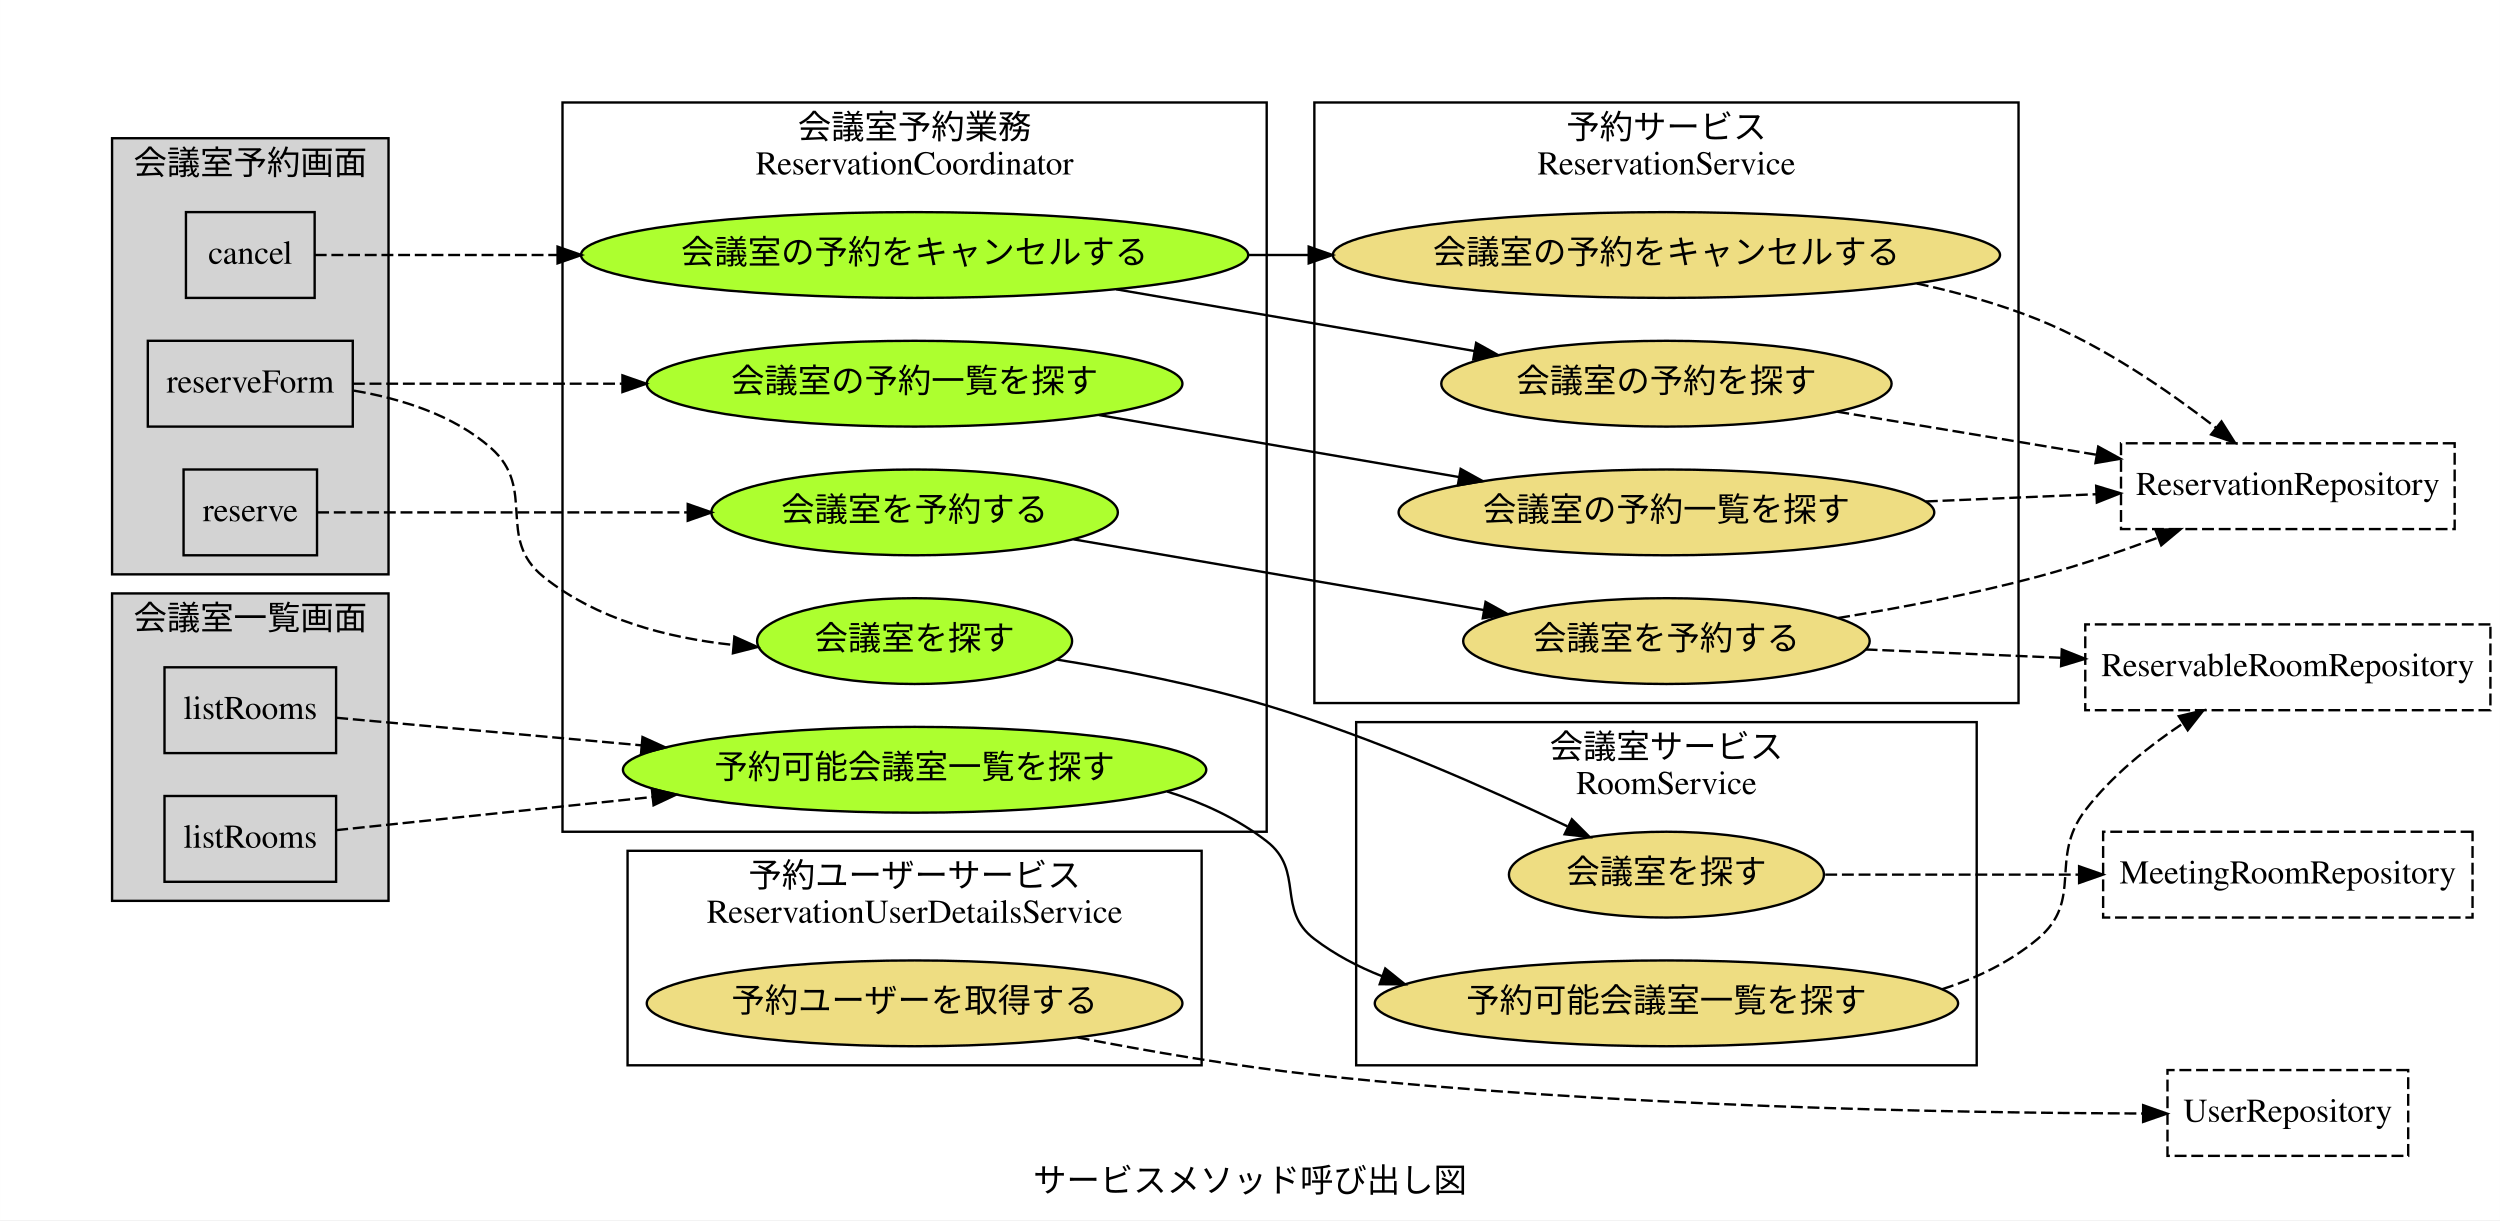
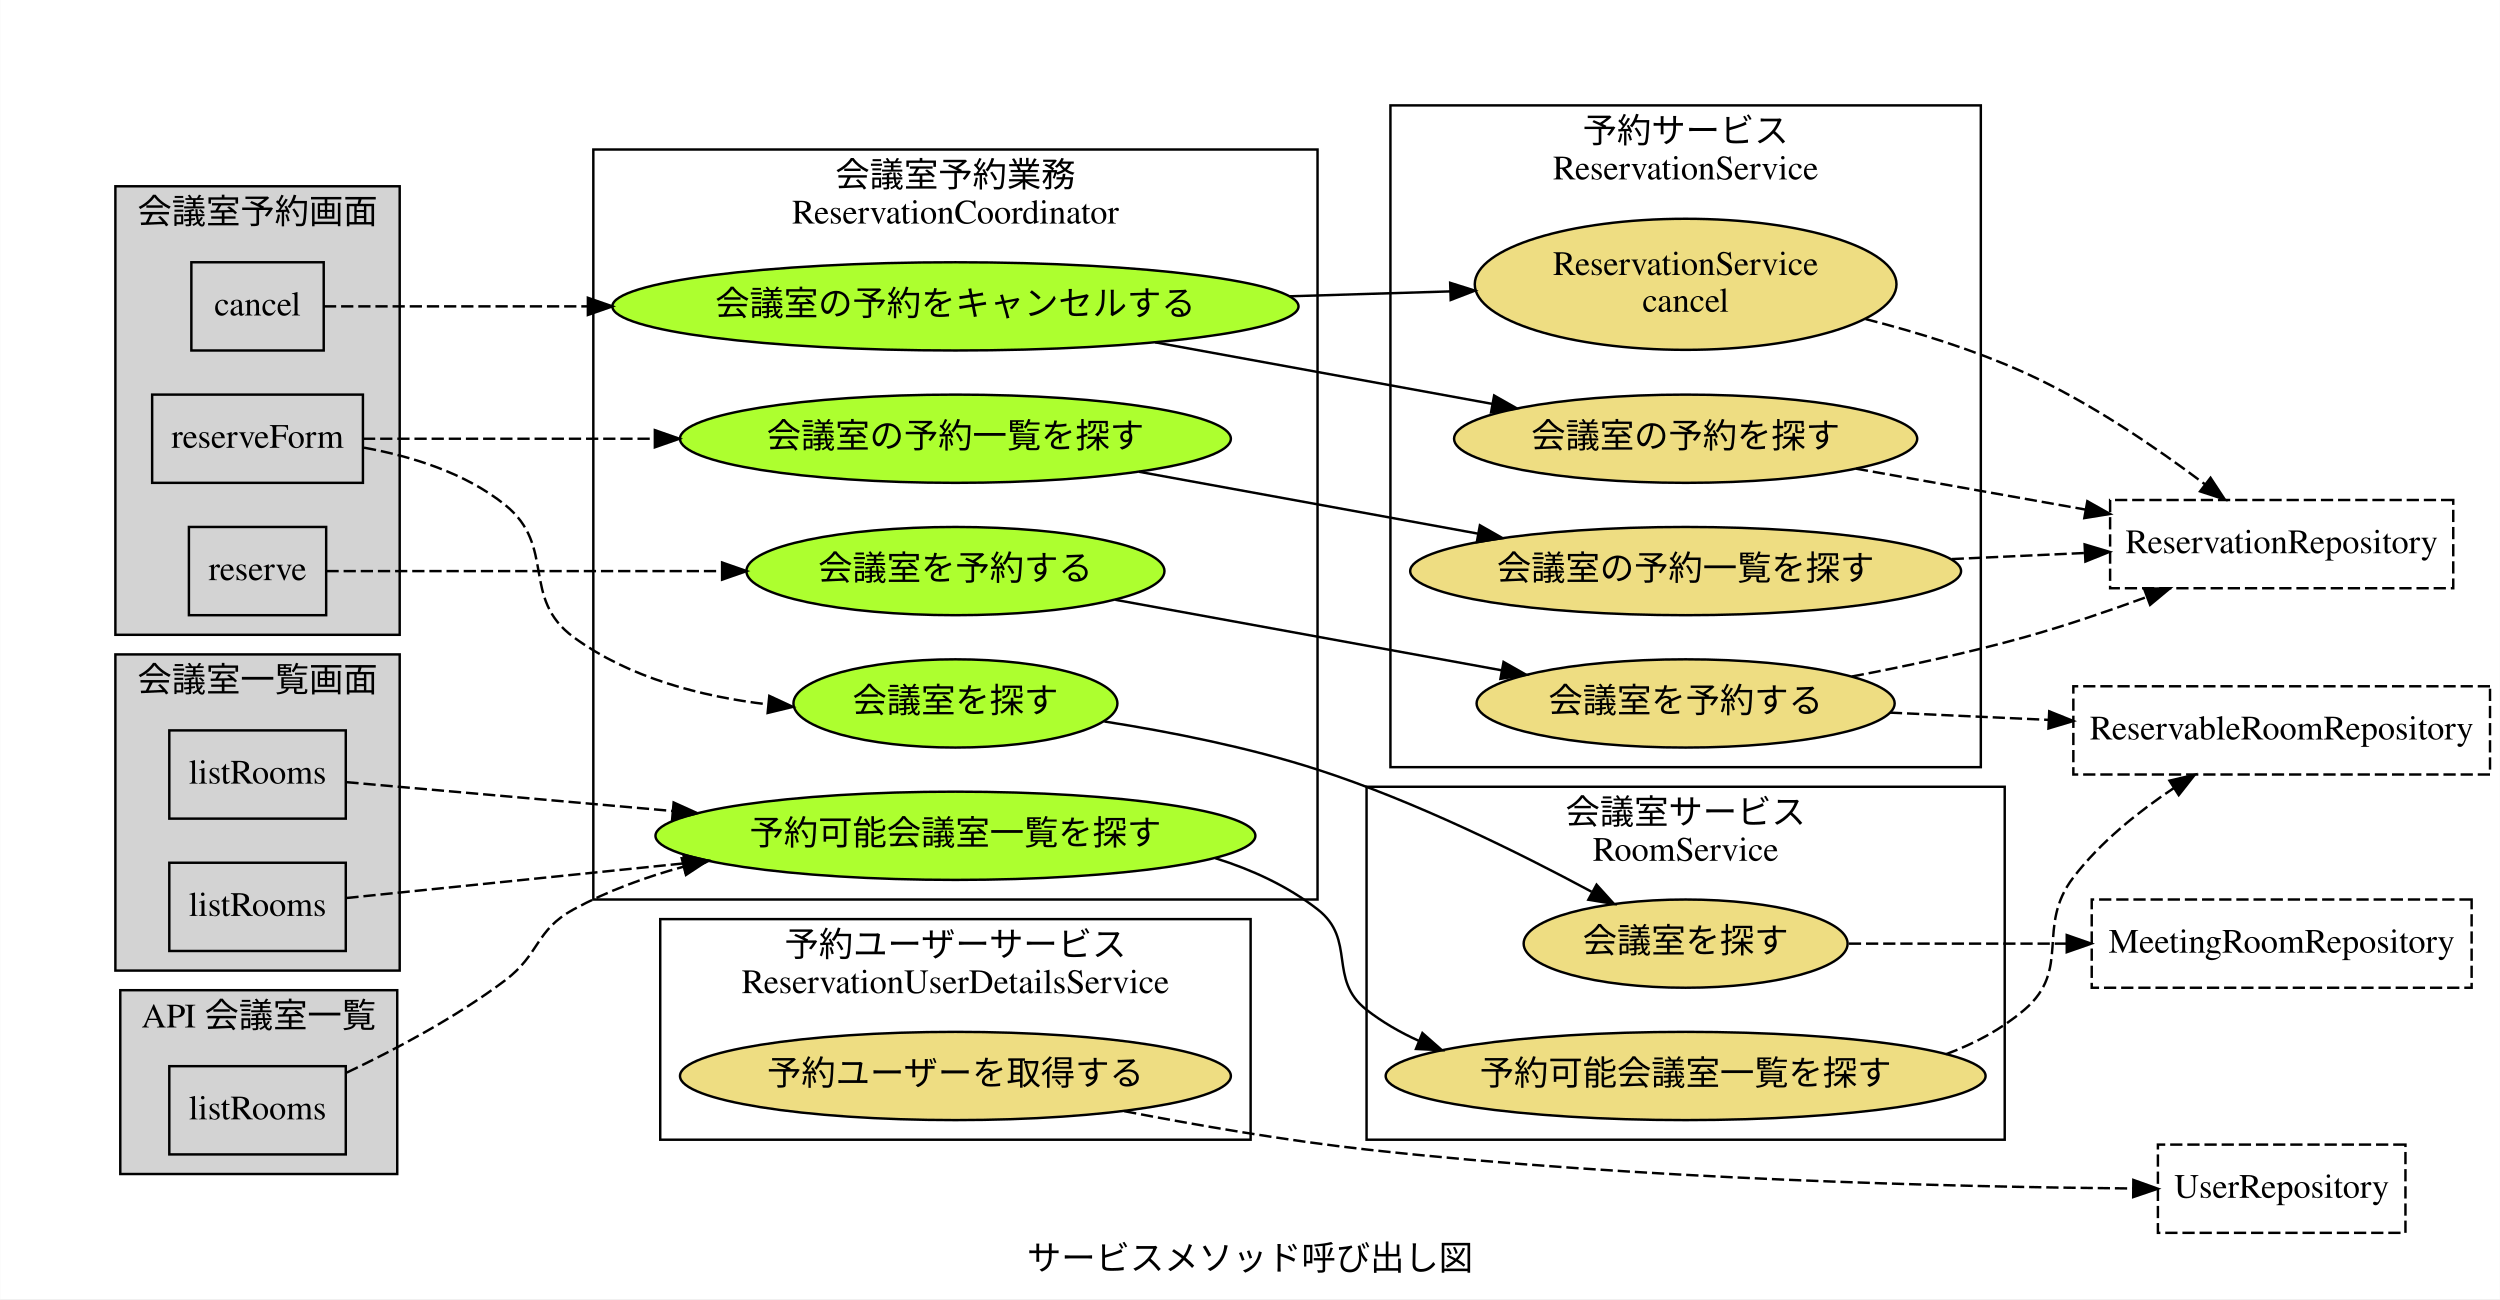
- <svg xmlns="http://www.w3.org/2000/svg" xmlns:xlink="http://www.w3.org/1999/xlink" width="1049px" height="512px" viewBox="0.00 0.00 1048.95 512.00">
-   <g id="graph0" class="graph" transform="scale(1.0 1.0) rotate(0) translate(4 508)">
-     <polygon fill="white" stroke="transparent" points="-4,4 -4,-508 1044.95,-508 1044.95,4 -4,4" />
-     <text text-anchor="middle" x="520.48" y="-7.8" font-family="Times,serif" font-size="14.00">サービスメソッド呼び出し図</text>
+ <svg xmlns="http://www.w3.org/2000/svg" xmlns:xlink="http://www.w3.org/1999/xlink" width="1020px" height="530px" viewBox="0.00 0.00 1019.85 530.00">
+   <g id="graph0" class="graph" transform="scale(1.0 1.0) rotate(0) translate(4 526)">
+     <polygon fill="white" stroke="transparent" points="-4,4 -4,-526 1015.85,-526 1015.85,4 -4,4" />
+     <text text-anchor="middle" x="505.93" y="-7.8" font-family="Times,serif" font-size="14.00">サービスメソッド呼び出し図</text>
    <g id="clust1" class="cluster">
            </g>
    <g id="clust2" class="cluster">
-       <polygon fill="none" stroke="black" points="547.48,-213 547.48,-465 842.95,-465 842.95,-213 547.48,-213" />
-       <text text-anchor="middle" x="695.21" y="-449.8" font-family="Times,serif" font-size="14.00">予約サービス</text>
-       <text text-anchor="middle" x="695.21" y="-434.8" font-family="Times,serif" font-size="14.00">
+       <polygon fill="none" stroke="black" points="563.22,-213 563.22,-483 804.1,-483 804.1,-213 563.22,-213" />
+       <text text-anchor="middle" x="683.66" y="-467.8" font-family="Times,serif" font-size="14.00">予約サービス</text>
+       <text text-anchor="middle" x="683.66" y="-452.8" font-family="Times,serif" font-size="14.00">
                ReservationService
            </text>
    </g>
    <g id="clust3" class="cluster">
-       <polygon fill="none" stroke="black" points="232,-159 232,-465 527.48,-465 527.48,-159 232,-159" />
-       <text text-anchor="middle" x="379.74" y="-449.8" font-family="Times,serif" font-size="14.00">会議室予約業務</text>
-       <text text-anchor="middle" x="379.74" y="-434.8" font-family="Times,serif" font-size="14.00">
+       <polygon fill="none" stroke="black" points="238,-159 238,-465 533.48,-465 533.48,-159 238,-159" />
+       <text text-anchor="middle" x="385.74" y="-449.8" font-family="Times,serif" font-size="14.00">会議室予約業務</text>
+       <text text-anchor="middle" x="385.74" y="-434.8" font-family="Times,serif" font-size="14.00">
                ReservationCoordinator
            </text>
    </g>
    <g id="clust4" class="cluster">
-       <polygon fill="none" stroke="black" points="565.02,-61 565.02,-205 825.4,-205 825.4,-61 565.02,-61" />
-       <text text-anchor="middle" x="695.21" y="-189.8" font-family="Times,serif" font-size="14.00">会議室サービス</text>
-       <text text-anchor="middle" x="695.21" y="-174.8" font-family="Times,serif" font-size="14.00">RoomService
+       <polygon fill="none" stroke="black" points="553.48,-61 553.48,-205 813.85,-205 813.85,-61 553.48,-61" />
+       <text text-anchor="middle" x="683.66" y="-189.8" font-family="Times,serif" font-size="14.00">会議室サービス</text>
+       <text text-anchor="middle" x="683.66" y="-174.8" font-family="Times,serif" font-size="14.00">RoomService
            </text>
    </g>
    <g id="clust5" class="cluster">
-       <polygon fill="none" stroke="black" points="259.3,-61 259.3,-151 500.18,-151 500.18,-61 259.3,-61" />
-       <text text-anchor="middle" x="379.74" y="-135.8" font-family="Times,serif" font-size="14.00">予約ユーザーサービス
-             </text>
-       <text text-anchor="middle" x="379.74" y="-120.8" font-family="Times,serif" font-size="14.00">
+       <polygon fill="none" stroke="black" points="265.3,-61 265.3,-151 506.18,-151 506.18,-61 265.3,-61" />
+       <text text-anchor="middle" x="385.74" y="-135.8" font-family="Times,serif" font-size="14.00">予約ユーザーサービス
+             </text>
+       <text text-anchor="middle" x="385.74" y="-120.8" font-family="Times,serif" font-size="14.00">
                ReservationUserDetailsService
            </text>
    </g>
    <g id="clust6" class="cluster">
            </g>
    <g id="clust7" class="cluster">
      <polygon fill="lightgrey" stroke="black" points="43,-267 43,-450 159,-450 159,-267 43,-267" />
      <text text-anchor="middle" x="101" y="-434.8" font-family="Times,serif" font-size="14.00">会議室予約画面</text>
    </g>
    <g id="clust8" class="cluster">
      <polygon fill="lightgrey" stroke="black" points="43,-130 43,-259 159,-259 159,-130 43,-130" />
      <text text-anchor="middle" x="101" y="-243.8" font-family="Times,serif" font-size="14.00">会議室一覧画面</text>
    </g>
+     <g id="clust9" class="cluster">
+       <polygon fill="lightgrey" stroke="black" points="45,-47 45,-122 158,-122 158,-47 45,-47" />
+       <text text-anchor="middle" x="101.5" y="-106.8" font-family="Times,serif" font-size="14.00">API 会議室一覧</text>
+     </g>
    <g id="node1" class="node">
      <g id="a_node1">
        <a xlink:href="https://github.com/system-sekkei/library/tree/master/src/main/java/mrs/application/coordinator/reservation/ReservationCoordinator.java" xlink:title="ReservationCoordinator.cancelReservedMeetingRoom(ReservationId)">
-           <ellipse fill="greenyellow" stroke="black" cx="379.74" cy="-401" rx="139.98" ry="18" />
-           <text text-anchor="middle" x="379.74" y="-397.3" font-family="Times,serif" font-size="14.00">
+           <ellipse fill="greenyellow" stroke="black" cx="385.74" cy="-401" rx="139.98" ry="18" />
+           <text text-anchor="middle" x="385.74" y="-397.3" font-family="Times,serif" font-size="14.00">
                        会議室の予約をキャンセルする
                    </text>
        </a>
      </g>
    </g>
    <g id="node2" class="node">
      <g id="a_node2">
        <a xlink:href="https://github.com/system-sekkei/library/tree/master/src/main/java/mrs/application/service/reservation/ReservationService.java" xlink:title="ReservationService.cancel(Reservation)">
-           <ellipse fill="#eedd82" stroke="black" cx="695.21" cy="-401" rx="139.98" ry="18" />
-           <text text-anchor="middle" x="695.21" y="-397.3" font-family="Times,serif" font-size="14.00">
-                 会議室の予約をキャンセルする
-             </text>
+           <ellipse fill="#eedd82" stroke="black" cx="683.66" cy="-410" rx="86.03" ry="26.74" />
+           <text text-anchor="middle" x="683.66" y="-413.8" font-family="Times,serif" font-size="14.00">
+                         ReservationService
+                     </text>
+           <text text-anchor="middle" x="683.66" y="-398.8" font-family="Times,serif" font-size="14.00">
+                         cancel
+                     </text>
        </a>
      </g>
    </g>
    <g id="edge1" class="edge">
-       <path fill="none" stroke="black" d="M519.6,-401C527.98,-401 536.44,-401 544.86,-401" />
-       <polygon fill="black" stroke="black" points="545.11,-404.5 555.11,-401 545.11,-397.5 545.11,-404.5" />
+       <path fill="none" stroke="black" d="M522.14,-405.12C544.25,-405.79 566.73,-406.47 587.59,-407.11" />
+       <polygon fill="black" stroke="black" points="587.59,-410.61 597.69,-407.42 587.81,-403.61 587.59,-410.61" />
    </g>
    <g id="node3" class="node">
      <g id="a_node3">
        <a xlink:href="https://github.com/system-sekkei/library/tree/master/src/main/java/mrs/application/service/reservation/ReservationService.java" xlink:title="ReservationService.findOne(ReservationId)">
-           <ellipse fill="#eedd82" stroke="black" cx="695.21" cy="-347" rx="94.48" ry="18" />
-           <text text-anchor="middle" x="695.21" y="-343.3" font-family="Times,serif" font-size="14.00">会議室の予約を探す
+           <ellipse fill="#eedd82" stroke="black" cx="683.66" cy="-347" rx="94.48" ry="18" />
+           <text text-anchor="middle" x="683.66" y="-343.3" font-family="Times,serif" font-size="14.00">会議室の予約を探す
            </text>
        </a>
      </g>
    </g>
    <g id="edge2" class="edge">
-       <path fill="none" stroke="black" d="M464.33,-386.6C510.97,-378.57 568.74,-368.61 614.7,-360.7" />
-       <polygon fill="black" stroke="black" points="615.36,-364.13 624.62,-358.99 614.17,-357.24 615.36,-364.13" />
-     </g>
-     <g id="node20" class="node">
-       <polygon fill="none" stroke="black" stroke-dasharray="5,2" points="1025.95,-322 885.95,-322 885.95,-286 1025.95,-286 1025.95,-322" />
-       <text text-anchor="middle" x="955.95" y="-300.3" font-family="Times,serif" font-size="14.00">
+       <path fill="none" stroke="black" d="M467.21,-386.32C509.99,-378.51 562.35,-368.95 604.74,-361.22" />
+       <polygon fill="black" stroke="black" points="605.53,-364.63 614.74,-359.4 604.27,-357.75 605.53,-364.63" />
+     </g>
+     <g id="node21" class="node">
+       <polygon fill="none" stroke="black" stroke-dasharray="5,2" points="996.85,-322 856.85,-322 856.85,-286 996.85,-286 996.85,-322" />
+       <text text-anchor="middle" x="926.85" y="-300.3" font-family="Times,serif" font-size="14.00">
                ReservationRepository
            </text>
    </g>
-     <g id="edge13" class="edge">
-       <path fill="none" stroke="black" stroke-dasharray="5,2" d="M800.27,-389.04C817.55,-385.31 835.01,-380.41 850.95,-374 878.33,-362.98 905.89,-343.99 925.76,-328.57" />
-       <polygon fill="black" stroke="black" points="928.11,-331.16 933.77,-322.21 923.76,-325.68 928.11,-331.16" />
-     </g>
    <g id="edge14" class="edge">
-       <path fill="none" stroke="black" stroke-dasharray="5,2" d="M766.91,-335.25C800.55,-329.66 840.9,-322.95 875.58,-317.19" />
-       <polygon fill="black" stroke="black" points="876.39,-320.6 885.68,-315.51 875.24,-313.7 876.39,-320.6" />
+       <path fill="none" stroke="black" stroke-dasharray="5,2" d="M757.08,-395.82C778.45,-390.37 801.55,-383.18 821.85,-374 848.4,-362 875.63,-343.41 895.56,-328.4" />
+       <polygon fill="black" stroke="black" points="897.82,-331.07 903.63,-322.22 893.56,-325.52 897.82,-331.07" />
+     </g>
+     <g id="edge15" class="edge">
+       <path fill="none" stroke="black" stroke-dasharray="5,2" d="M753.13,-334.79C782.29,-329.6 816.48,-323.5 846.71,-318.11" />
+       <polygon fill="black" stroke="black" points="847.56,-321.51 856.79,-316.31 846.33,-314.62 847.56,-321.51" />
    </g>
    <g id="node4" class="node">
      <g id="a_node4">
        <a xlink:href="https://github.com/system-sekkei/library/tree/master/src/main/java/mrs/application/coordinator/reservation/ReservationCoordinator.java" xlink:title="ReservationCoordinator.searchReservations(ReservableRoomId)">
-           <ellipse fill="greenyellow" stroke="black" cx="379.74" cy="-347" rx="112.38" ry="18" />
-           <text text-anchor="middle" x="379.74" y="-343.3" font-family="Times,serif" font-size="14.00">会議室の予約一覧を探す
+           <ellipse fill="greenyellow" stroke="black" cx="385.74" cy="-347" rx="112.38" ry="18" />
+           <text text-anchor="middle" x="385.74" y="-343.3" font-family="Times,serif" font-size="14.00">会議室の予約一覧を探す
            </text>
        </a>
      </g>
    </g>
    <g id="node5" class="node">
      <g id="a_node5">
        <a xlink:href="https://github.com/system-sekkei/library/tree/master/src/main/java/mrs/application/service/reservation/ReservationService.java" xlink:title="ReservationService.findReservations(ReservableRoomId)">
-           <ellipse fill="#eedd82" stroke="black" cx="695.21" cy="-293" rx="112.38" ry="18" />
-           <text text-anchor="middle" x="695.21" y="-289.3" font-family="Times,serif" font-size="14.00">会議室の予約一覧を探す
+           <ellipse fill="#eedd82" stroke="black" cx="683.66" cy="-293" rx="112.38" ry="18" />
+           <text text-anchor="middle" x="683.66" y="-289.3" font-family="Times,serif" font-size="14.00">会議室の予約一覧を探す
            </text>
        </a>
      </g>
    </g>
    <g id="edge3" class="edge">
-       <path fill="none" stroke="black" d="M457.02,-333.86C502.7,-325.99 560.9,-315.97 608.21,-307.82" />
-       <polygon fill="black" stroke="black" points="608.87,-311.25 618.13,-306.11 607.68,-304.35 608.87,-311.25" />
-     </g>
-     <g id="edge15" class="edge">
-       <path fill="none" stroke="black" stroke-dasharray="5,2" d="M804.07,-297.59C828,-298.6 852.94,-299.66 875.49,-300.62" />
-       <polygon fill="black" stroke="black" points="875.53,-304.13 885.67,-301.05 875.82,-297.13 875.53,-304.13" />
+       <path fill="none" stroke="black" d="M460.65,-333.51C502.66,-325.85 555.4,-316.22 598.93,-308.28" />
+       <polygon fill="black" stroke="black" points="599.72,-311.69 608.93,-306.46 598.46,-304.81 599.72,-311.69" />
+     </g>
+     <g id="edge16" class="edge">
+       <path fill="none" stroke="black" stroke-dasharray="5,2" d="M792.21,-297.9C810.48,-298.74 829.16,-299.59 846.53,-300.38" />
+       <polygon fill="black" stroke="black" points="846.45,-303.88 856.6,-300.84 846.77,-296.89 846.45,-303.88" />
    </g>
    <g id="node6" class="node">
      <g id="a_node6">
        <a xlink:href="https://github.com/system-sekkei/library/tree/master/src/main/java/mrs/application/coordinator/reservation/ReservationCoordinator.java" xlink:title="ReservationCoordinator.reserveMeetingRoom(ReservedTime, ReservableRoom, ReservationUserDetails)">
-           <ellipse fill="greenyellow" stroke="black" cx="379.74" cy="-293" rx="85.29" ry="18" />
-           <text text-anchor="middle" x="379.74" y="-289.3" font-family="Times,serif" font-size="14.00">会議室を予約する</text>
+           <ellipse fill="greenyellow" stroke="black" cx="385.74" cy="-293" rx="85.29" ry="18" />
+           <text text-anchor="middle" x="385.74" y="-289.3" font-family="Times,serif" font-size="14.00">
+                         会議室を予約する
+                     </text>
        </a>
      </g>
    </g>
    <g id="node7" class="node">
      <g id="a_node7">
        <a xlink:href="https://github.com/system-sekkei/library/tree/master/src/main/java/mrs/application/service/reservation/ReservationService.java" xlink:title="ReservationService.reserve(Reservation)">
-           <ellipse fill="#eedd82" stroke="black" cx="695.21" cy="-239" rx="85.29" ry="18" />
-           <text text-anchor="middle" x="695.21" y="-235.3" font-family="Times,serif" font-size="14.00">
+           <ellipse fill="#eedd82" stroke="black" cx="683.66" cy="-239" rx="85.29" ry="18" />
+           <text text-anchor="middle" x="683.66" y="-235.3" font-family="Times,serif" font-size="14.00">
                        会議室を予約する
                    </text>
        </a>
      </g>
    </g>
    <g id="edge4" class="edge">
-       <path fill="none" stroke="black" d="M446.45,-281.68C496.71,-273.02 566.09,-261.07 618.64,-252.02" />
-       <polygon fill="black" stroke="black" points="619.32,-255.45 628.58,-250.31 618.14,-248.55 619.32,-255.45" />
+       <path fill="none" stroke="black" d="M450.95,-281.28C497.29,-272.83 559.97,-261.39 608.46,-252.54" />
+       <polygon fill="black" stroke="black" points="609.37,-255.93 618.58,-250.69 608.11,-249.05 609.37,-255.93" />
+     </g>
+     <g id="edge18" class="edge">
+       <path fill="none" stroke="black" stroke-dasharray="5,2" d="M751.45,-249.98C773.99,-254.26 799.17,-259.67 821.85,-266 838.26,-270.58 855.77,-276.54 871.65,-282.38" />
+       <polygon fill="black" stroke="black" points="870.71,-285.77 881.3,-285.99 873.16,-279.21 870.71,-285.77" />
+     </g>
+     <g id="node22" class="node">
+       <polygon fill="none" stroke="black" stroke-dasharray="5,2" points="1011.85,-246 841.85,-246 841.85,-210 1011.85,-210 1011.85,-246" />
+       <text text-anchor="middle" x="926.85" y="-224.3" font-family="Times,serif" font-size="14.00">
+                 ReservableRoomRepository
+             </text>
    </g>
    <g id="edge17" class="edge">
-       <path fill="none" stroke="black" stroke-dasharray="5,2" d="M767.27,-248.69C793.76,-253 823.95,-258.77 850.95,-266 867.56,-270.45 885.26,-276.42 901.25,-282.32" />
-       <polygon fill="black" stroke="black" points="900.38,-285.73 910.97,-285.97 902.84,-279.18 900.38,-285.73" />
-     </g>
-     <g id="node21" class="node">
-       <polygon fill="none" stroke="black" stroke-dasharray="5,2" points="1040.95,-246 870.95,-246 870.95,-210 1040.95,-210 1040.95,-246" />
-       <text text-anchor="middle" x="955.95" y="-224.3" font-family="Times,serif" font-size="14.00">
-                 ReservableRoomRepository
-             </text>
-     </g>
-     <g id="edge16" class="edge">
-       <path fill="none" stroke="black" stroke-dasharray="5,2" d="M778.79,-235.49C804.89,-234.38 833.92,-233.15 860.77,-232" />
-       <polygon fill="black" stroke="black" points="861.09,-235.49 870.94,-231.57 860.8,-228.5 861.09,-235.49" />
+       <path fill="none" stroke="black" stroke-dasharray="5,2" d="M766.99,-235.25C787.85,-234.29 810.4,-233.27 831.78,-232.29" />
+       <polygon fill="black" stroke="black" points="832.01,-235.78 841.85,-231.83 831.7,-228.79 832.01,-235.78" />
    </g>
    <g id="node8" class="node">
      <g id="a_node8">
        <a xlink:href="https://github.com/system-sekkei/library/tree/master/src/main/java/mrs/application/coordinator/reservation/ReservationCoordinator.java" xlink:title="ReservationCoordinator.searchMeetingRoom(RoomId)">
-           <ellipse fill="greenyellow" stroke="black" cx="379.74" cy="-239" rx="66.09" ry="18" />
-           <text text-anchor="middle" x="379.74" y="-235.3" font-family="Times,serif" font-size="14.00">
+           <ellipse fill="greenyellow" stroke="black" cx="385.74" cy="-239" rx="66.09" ry="18" />
+           <text text-anchor="middle" x="385.74" y="-235.3" font-family="Times,serif" font-size="14.00">
                        会議室を探す
                    </text>
        </a>
      </g>
    </g>
    <g id="node9" class="node">
      <g id="a_node9">
        <a xlink:href="https://github.com/system-sekkei/library/tree/master/src/main/java/mrs/application/service/room/RoomService.java" xlink:title="RoomService.findMeetingRoom(RoomId)">
-           <ellipse fill="#eedd82" stroke="black" cx="695.21" cy="-141" rx="66.09" ry="18" />
-           <text text-anchor="middle" x="695.21" y="-137.3" font-family="Times,serif" font-size="14.00">
+           <ellipse fill="#eedd82" stroke="black" cx="683.66" cy="-141" rx="66.09" ry="18" />
+           <text text-anchor="middle" x="683.66" y="-137.3" font-family="Times,serif" font-size="14.00">
                        会議室を探す
                    </text>
        </a>
      </g>
    </g>
    <g id="edge5" class="edge">
-       <path fill="none" stroke="black" d="M439.64,-231.2C466.72,-226.85 499.07,-220.55 527.48,-212 571.9,-198.63 620.46,-177.11 653.66,-161.26" />
-       <polygon fill="black" stroke="black" points="655.53,-164.24 663.02,-156.75 652.49,-157.94 655.53,-164.24" />
-     </g>
-     <g id="node18" class="node">
-       <polygon fill="none" stroke="black" stroke-dasharray="5,2" points="1033.45,-159 878.45,-159 878.45,-123 1033.45,-123 1033.45,-159" />
-       <text text-anchor="middle" x="955.95" y="-137.3" font-family="Times,serif" font-size="14.00">
+       <path fill="none" stroke="black" d="M446.52,-231.63C473.49,-227.39 505.5,-221.05 533.48,-212 573.12,-199.17 615.82,-178.03 645.33,-162.15" />
+       <polygon fill="black" stroke="black" points="647.32,-165.06 654.43,-157.2 643.97,-158.91 647.32,-165.06" />
+     </g>
+     <g id="node19" class="node">
+       <polygon fill="none" stroke="black" stroke-dasharray="5,2" points="1004.35,-159 849.35,-159 849.35,-123 1004.35,-123 1004.35,-159" />
+       <text text-anchor="middle" x="926.85" y="-137.3" font-family="Times,serif" font-size="14.00">
                MeetingRoomRepository
            </text>
    </g>
-     <g id="edge18" class="edge">
-       <path fill="none" stroke="black" stroke-dasharray="5,2" d="M761.84,-141C794.13,-141 833.49,-141 868.23,-141" />
-       <polygon fill="black" stroke="black" points="868.37,-144.5 878.37,-141 868.37,-137.5 868.37,-144.5" />
+     <g id="edge19" class="edge">
+       <path fill="none" stroke="black" stroke-dasharray="5,2" d="M750.25,-141C777.58,-141 809.7,-141 838.95,-141" />
+       <polygon fill="black" stroke="black" points="839.16,-144.5 849.16,-141 839.16,-137.5 839.16,-144.5" />
    </g>
    <g id="node10" class="node">
      <g id="a_node10">
        <a xlink:href="https://github.com/system-sekkei/library/tree/master/src/main/java/mrs/application/coordinator/reservation/ReservationCoordinator.java" xlink:title="ReservationCoordinator.searchReservableRooms(ReservedDate)">
-           <ellipse fill="greenyellow" stroke="black" cx="379.74" cy="-185" rx="122.38" ry="18" />
-           <text text-anchor="middle" x="379.74" y="-181.3" font-family="Times,serif" font-size="14.00">予約可能会議室一覧を探す
-             </text>
+           <ellipse fill="greenyellow" stroke="black" cx="385.74" cy="-185" rx="122.38" ry="18" />
+           <text text-anchor="middle" x="385.74" y="-181.3" font-family="Times,serif" font-size="14.00">
+                         予約可能会議室一覧を探す
+                     </text>
        </a>
      </g>
    </g>
    <g id="node11" class="node">
      <g id="a_node11">
        <a xlink:href="https://github.com/system-sekkei/library/tree/master/src/main/java/mrs/application/service/room/RoomService.java" xlink:title="RoomService.findReservableRooms(ReservedDate)">
-           <ellipse fill="#eedd82" stroke="black" cx="695.21" cy="-87" rx="122.38" ry="18" />
-           <text text-anchor="middle" x="695.21" y="-83.3" font-family="Times,serif" font-size="14.00">
+           <ellipse fill="#eedd82" stroke="black" cx="683.66" cy="-87" rx="122.38" ry="18" />
+           <text text-anchor="middle" x="683.66" y="-83.3" font-family="Times,serif" font-size="14.00">
                        予約可能会議室一覧を探す
                    </text>
        </a>
      </g>
    </g>
    <g id="edge6" class="edge">
-       <path fill="none" stroke="black" d="M485.76,-175.86C500.78,-171.17 515.25,-164.48 527.48,-155 543.5,-142.58 531.33,-126.26 547.48,-114 556.08,-107.46 565.78,-102.34 575.99,-98.34" />
-       <polygon fill="black" stroke="black" points="577.23,-101.62 585.49,-94.98 574.9,-95.02 577.23,-101.62" />
-     </g>
-     <g id="edge19" class="edge">
-       <path fill="none" stroke="black" stroke-dasharray="5,2" d="M810.88,-92.92C825.46,-97.56 839.32,-104.31 850.95,-114 870.62,-130.38 855.41,-147.67 870.95,-168 881.96,-182.4 897.38,-194.79 912.01,-204.51" />
-       <polygon fill="black" stroke="black" points="910.18,-207.49 920.49,-209.91 913.94,-201.59 910.18,-207.49" />
+       <path fill="none" stroke="black" d="M491.76,-175.86C506.78,-171.17 521.25,-164.48 533.48,-155 549.5,-142.58 537.48,-126.45 553.48,-114 559.97,-108.95 567.18,-104.78 574.78,-101.35" />
+       <polygon fill="black" stroke="black" points="576.27,-104.52 584.22,-97.52 573.64,-98.03 576.27,-104.52" />
+     </g>
+     <g id="edge20" class="edge">
+       <path fill="none" stroke="black" stroke-dasharray="5,2" d="M789.9,-95.9C801.53,-100.19 812.52,-106.05 821.85,-114 841.34,-130.59 826.31,-147.67 841.85,-168 852.86,-182.4 868.28,-194.79 882.91,-204.51" />
+       <polygon fill="black" stroke="black" points="881.08,-207.49 891.4,-209.91 884.85,-201.59 881.08,-207.49" />
    </g>
    <g id="node12" class="node">
      <g id="a_node12">
        <a xlink:href="https://github.com/system-sekkei/library/tree/master/src/main/java/mrs/application/service/user/ReservationUserDetailsService.java" xlink:title="ReservationUserDetailsService.loadUserByUsername(String)">
-           <ellipse fill="#eedd82" stroke="black" cx="379.74" cy="-87" rx="112.38" ry="18" />
-           <text text-anchor="middle" x="379.74" y="-83.3" font-family="Times,serif" font-size="14.00">
+           <ellipse fill="#eedd82" stroke="black" cx="385.74" cy="-87" rx="112.38" ry="18" />
+           <text text-anchor="middle" x="385.74" y="-83.3" font-family="Times,serif" font-size="14.00">
                        予約ユーザーを取得する
                    </text>
        </a>
      </g>
    </g>
-     <g id="node19" class="node">
-       <polygon fill="none" stroke="black" stroke-dasharray="5,2" points="1006.45,-59 905.45,-59 905.45,-23 1006.45,-23 1006.45,-59" />
-       <text text-anchor="middle" x="955.95" y="-37.3" font-family="Times,serif" font-size="14.00">UserRepository
-             </text>
-     </g>
-     <g id="edge20" class="edge">
-       <path fill="none" stroke="black" stroke-dasharray="5,2" d="M448.17,-72.67C478.4,-66.82 514.58,-60.59 547.48,-57 670.4,-43.59 815.26,-41.03 894.91,-40.76" />
-       <polygon fill="black" stroke="black" points="895.24,-44.26 905.23,-40.74 895.23,-37.26 895.24,-44.26" />
+     <g id="node20" class="node">
+       <polygon fill="none" stroke="black" stroke-dasharray="5,2" points="977.35,-59 876.35,-59 876.35,-23 977.35,-23 977.35,-59" />
+       <text text-anchor="middle" x="926.85" y="-37.3" font-family="Times,serif" font-size="14.00">UserRepository
+             </text>
+     </g>
+     <g id="edge21" class="edge">
+       <path fill="none" stroke="black" stroke-dasharray="5,2" d="M454.58,-72.65C484.73,-66.83 520.73,-60.63 553.48,-57 663.43,-44.8 792.59,-41.76 866.28,-41.09" />
+       <polygon fill="black" stroke="black" points="866.33,-44.59 876.3,-41.01 866.27,-37.59 866.33,-44.59" />
    </g>
    <g id="node13" class="node">
      <polygon fill="lightgray" stroke="black" points="128,-419 74,-419 74,-383 128,-383 128,-419" />
      <text text-anchor="middle" x="101" y="-397.3" font-family="Times,serif" font-size="14.00">cancel</text>
    </g>
    <g id="edge7" class="edge">
-       <path fill="none" stroke="black" stroke-dasharray="5,2" d="M128.03,-401C152.28,-401 190.53,-401 229.9,-401" />
-       <polygon fill="black" stroke="black" points="229.93,-404.5 239.93,-401 229.93,-397.5 229.93,-404.5" />
+       <path fill="none" stroke="black" stroke-dasharray="5,2" d="M128.09,-401C153.47,-401 194.18,-401 235.76,-401" />
+       <polygon fill="black" stroke="black" points="235.78,-404.5 245.78,-401 235.78,-397.5 235.78,-404.5" />
    </g>
    <g id="node14" class="node">
      <polygon fill="lightgray" stroke="black" points="144,-365 58,-365 58,-329 144,-329 144,-365" />
      <text text-anchor="middle" x="101" y="-343.3" font-family="Times,serif" font-size="14.00">reserveForm</text>
    </g>
-     <g id="edge12" class="edge">
-       <path fill="none" stroke="black" stroke-dasharray="5,2" d="M144.03,-347C174.21,-347 216.52,-347 256.93,-347" />
-       <polygon fill="black" stroke="black" points="257.15,-350.5 267.15,-347 257.15,-343.5 257.15,-350.5" />
+     <g id="edge13" class="edge">
+       <path fill="none" stroke="black" stroke-dasharray="5,2" d="M144.02,-347C175.57,-347 220.46,-347 262.94,-347" />
+       <polygon fill="black" stroke="black" points="263.11,-350.5 273.11,-347 263.11,-343.5 263.11,-350.5" />
    </g>
    <g id="edge9" class="edge">
-       <path fill="none" stroke="black" stroke-dasharray="5,2" d="M144.49,-344.09C163.99,-340.77 186.24,-333.93 202,-320 221.42,-302.84 203.82,-282.26 224,-266 246.22,-248.09 276.13,-240.31 303.73,-237.38" />
-       <polygon fill="black" stroke="black" points="304.12,-240.86 313.78,-236.5 303.51,-233.88 304.12,-240.86" />
+       <path fill="none" stroke="black" stroke-dasharray="5,2" d="M144.44,-343.35C163.7,-339.86 185.75,-333.09 202,-320 223.05,-303.04 208.2,-281.98 230,-266 252.62,-249.42 282.05,-241.8 309.15,-238.62" />
+       <polygon fill="black" stroke="black" points="309.8,-242.08 319.41,-237.61 309.12,-235.11 309.8,-242.08" />
    </g>
    <g id="node15" class="node">
      <polygon fill="lightgray" stroke="black" points="129,-311 73,-311 73,-275 129,-275 129,-311" />
      <text text-anchor="middle" x="101" y="-289.3" font-family="Times,serif" font-size="14.00">reserve</text>
    </g>
    <g id="edge8" class="edge">
-       <path fill="none" stroke="black" stroke-dasharray="5,2" d="M129.04,-293C164.82,-293 229.78,-293 284.46,-293" />
-       <polygon fill="black" stroke="black" points="284.55,-296.5 294.55,-293 284.55,-289.5 284.55,-296.5" />
+       <path fill="none" stroke="black" stroke-dasharray="5,2" d="M129.11,-293C166.01,-293 233.93,-293 290.49,-293" />
+       <polygon fill="black" stroke="black" points="290.54,-296.5 300.54,-293 290.54,-289.5 290.54,-296.5" />
    </g>
    <g id="node16" class="node">
      <polygon fill="lightgray" stroke="black" points="137,-228 65,-228 65,-192 137,-192 137,-228" />
      <text text-anchor="middle" x="101" y="-206.3" font-family="Times,serif" font-size="14.00">listRooms</text>
    </g>
    <g id="edge11" class="edge">
-       <path fill="none" stroke="black" stroke-dasharray="5,2" d="M137.05,-206.83C169.37,-203.91 219.15,-199.42 265.16,-195.26" />
-       <polygon fill="black" stroke="black" points="265.57,-198.74 275.22,-194.35 264.94,-191.77 265.57,-198.74" />
+       <path fill="none" stroke="black" stroke-dasharray="5,2" d="M137.24,-206.88C170.61,-203.93 222.59,-199.34 270.31,-195.12" />
+       <polygon fill="black" stroke="black" points="270.77,-198.59 280.42,-194.22 270.15,-191.62 270.77,-198.59" />
    </g>
    <g id="node17" class="node">
      <polygon fill="lightgray" stroke="black" points="137,-174 65,-174 65,-138 137,-138 137,-174" />
      <text text-anchor="middle" x="101" y="-152.3" font-family="Times,serif" font-size="14.00">listRooms</text>
    </g>
+     <g id="edge12" class="edge">
+       <path fill="none" stroke="black" stroke-dasharray="5,2" d="M137.24,-159.61C171.72,-163.15 226.06,-168.72 275.05,-173.75" />
+       <polygon fill="black" stroke="black" points="274.79,-177.24 285.09,-174.78 275.5,-170.28 274.79,-177.24" />
+     </g>
+     <g id="node18" class="node">
+       <polygon fill="lightgray" stroke="black" points="137,-91 65,-91 65,-55 137,-55 137,-91" />
+       <text text-anchor="middle" x="101" y="-69.3" font-family="Times,serif" font-size="14.00">listRooms</text>
+     </g>
    <g id="edge10" class="edge">
-       <path fill="none" stroke="black" stroke-dasharray="5,2" d="M137.05,-159.67C170.45,-163.17 222.52,-168.63 269.78,-173.58" />
-       <polygon fill="black" stroke="black" points="269.48,-177.07 279.79,-174.63 270.21,-170.11 269.48,-177.07" />
+       <path fill="none" stroke="black" stroke-dasharray="5,2" d="M137.4,-88.38C157.29,-97.83 182.06,-110.99 202,-126 216.32,-136.77 214.25,-146.45 230,-155 243.84,-162.51 259.28,-168.16 274.9,-172.41" />
+       <polygon fill="black" stroke="black" points="274.08,-175.81 284.64,-174.88 275.8,-169.03 274.08,-175.81" />
    </g>
  </g>
</svg>
